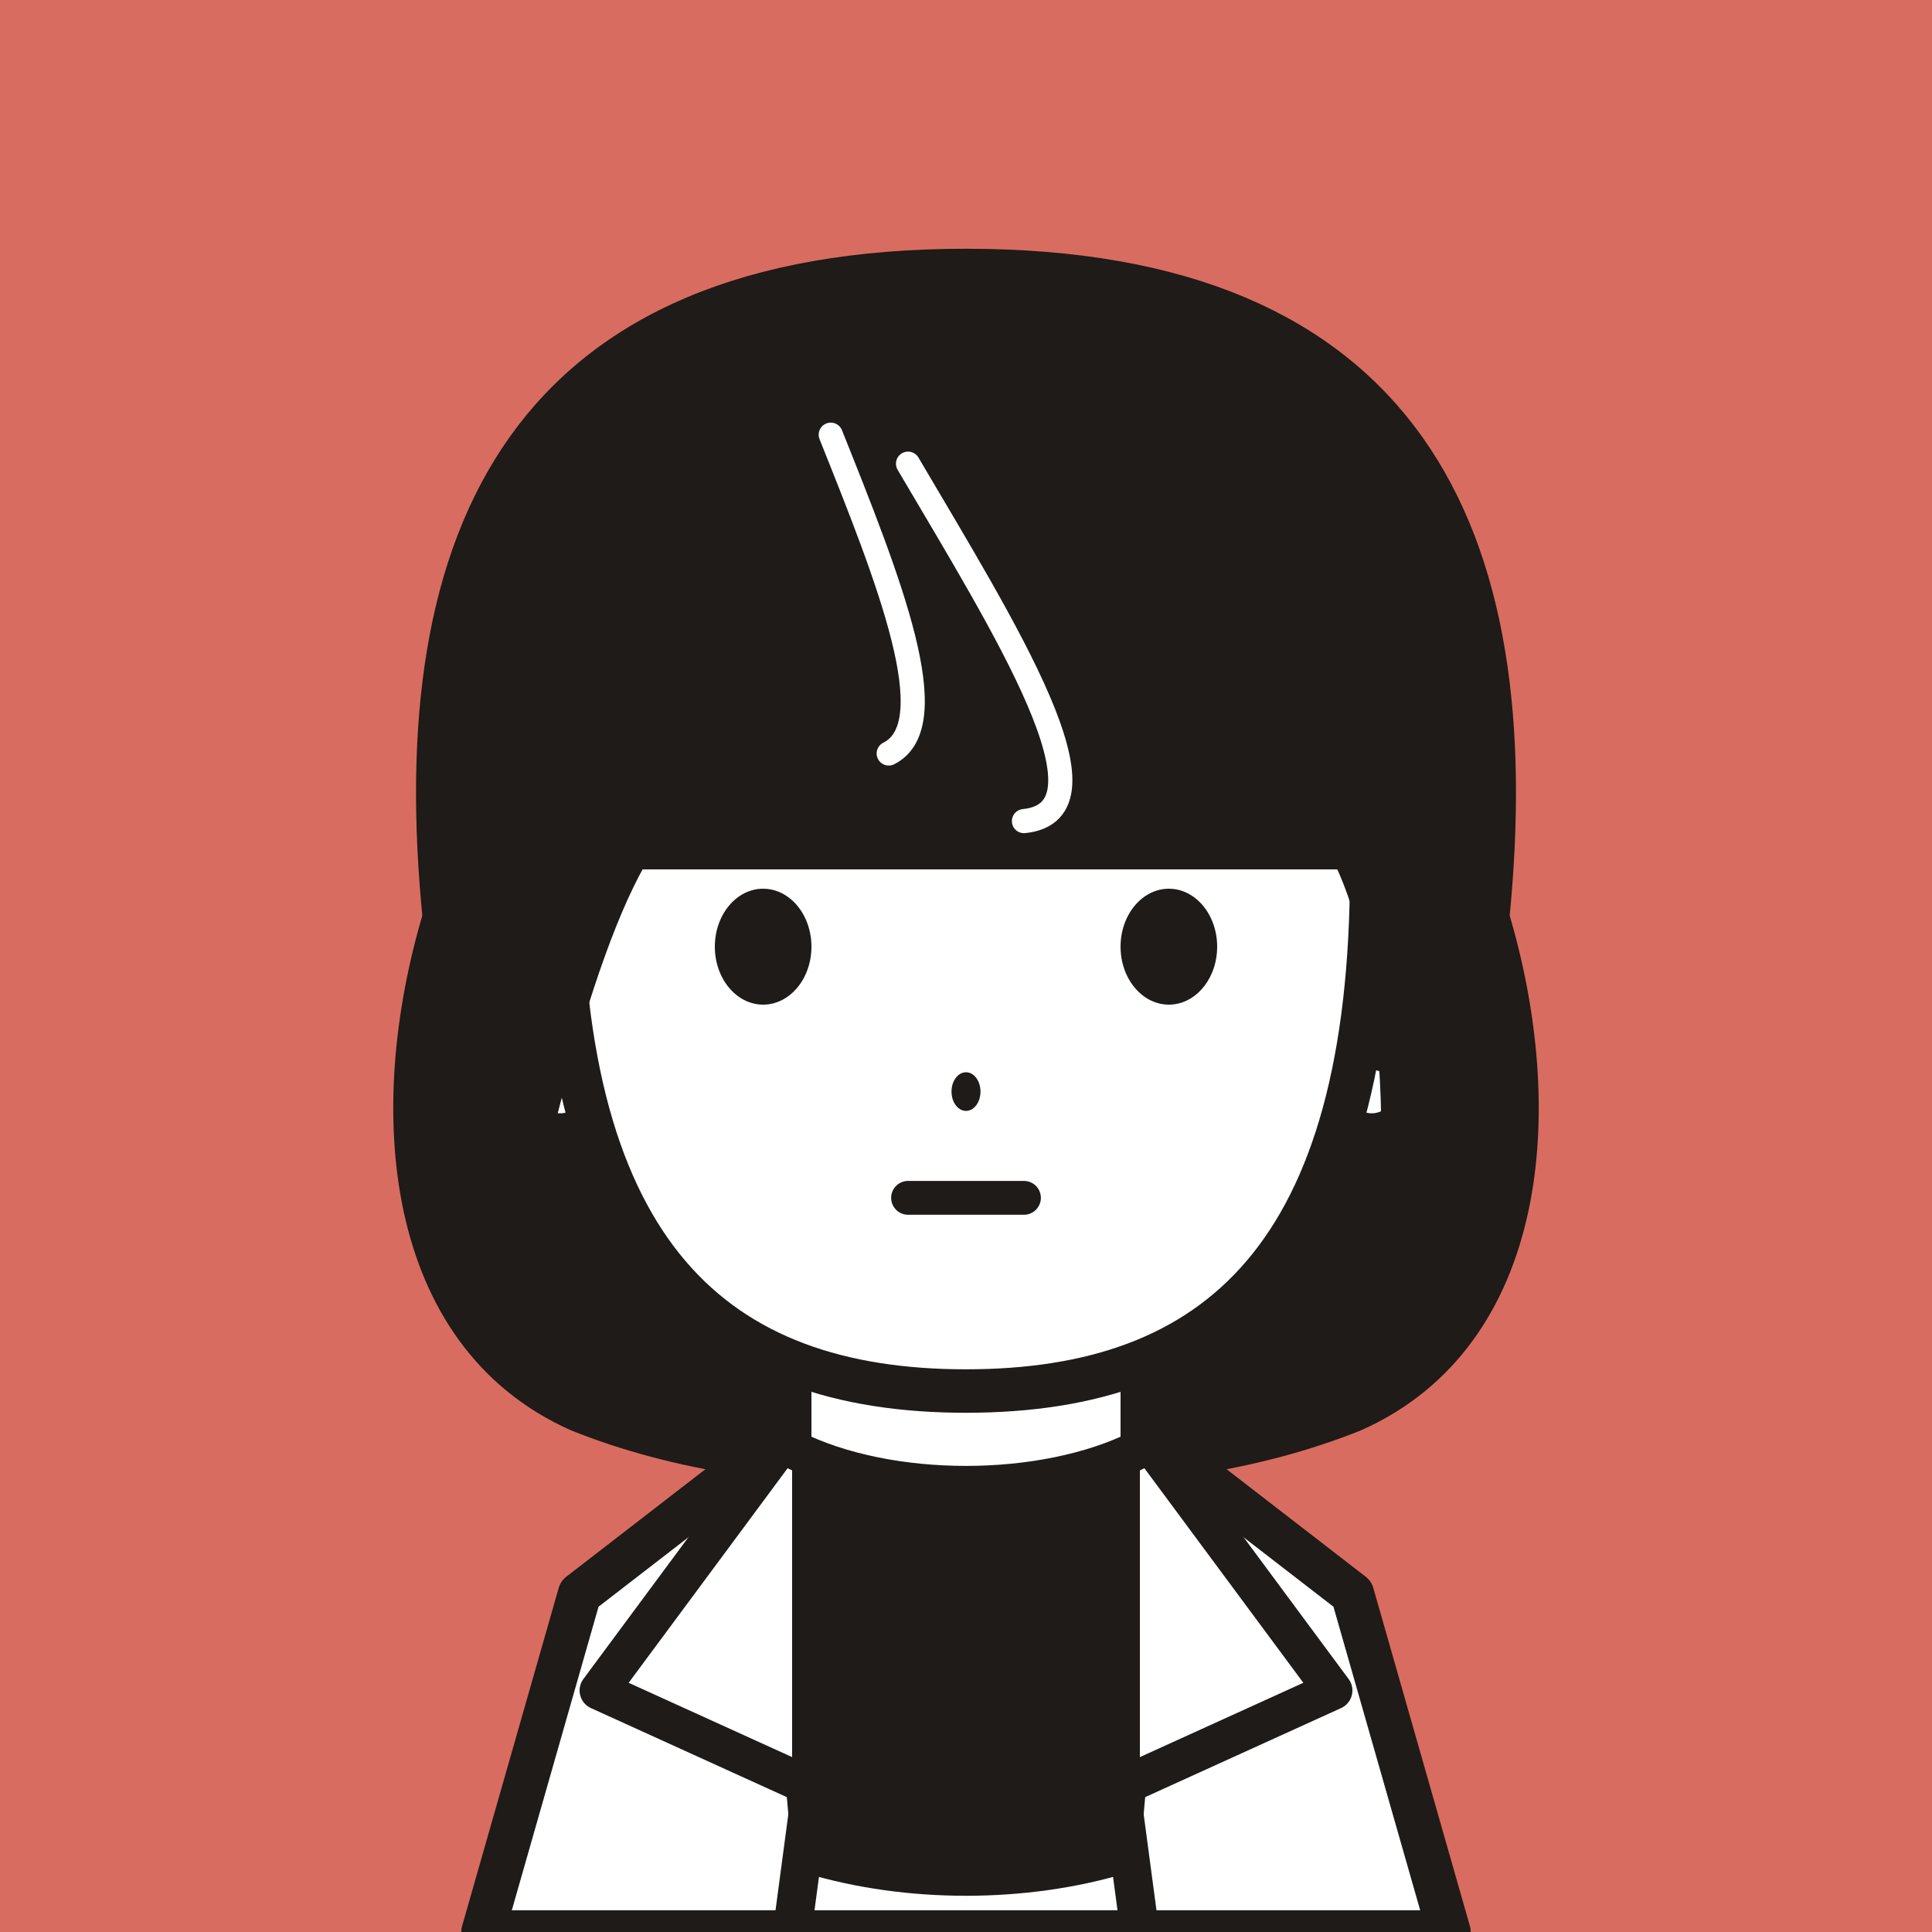
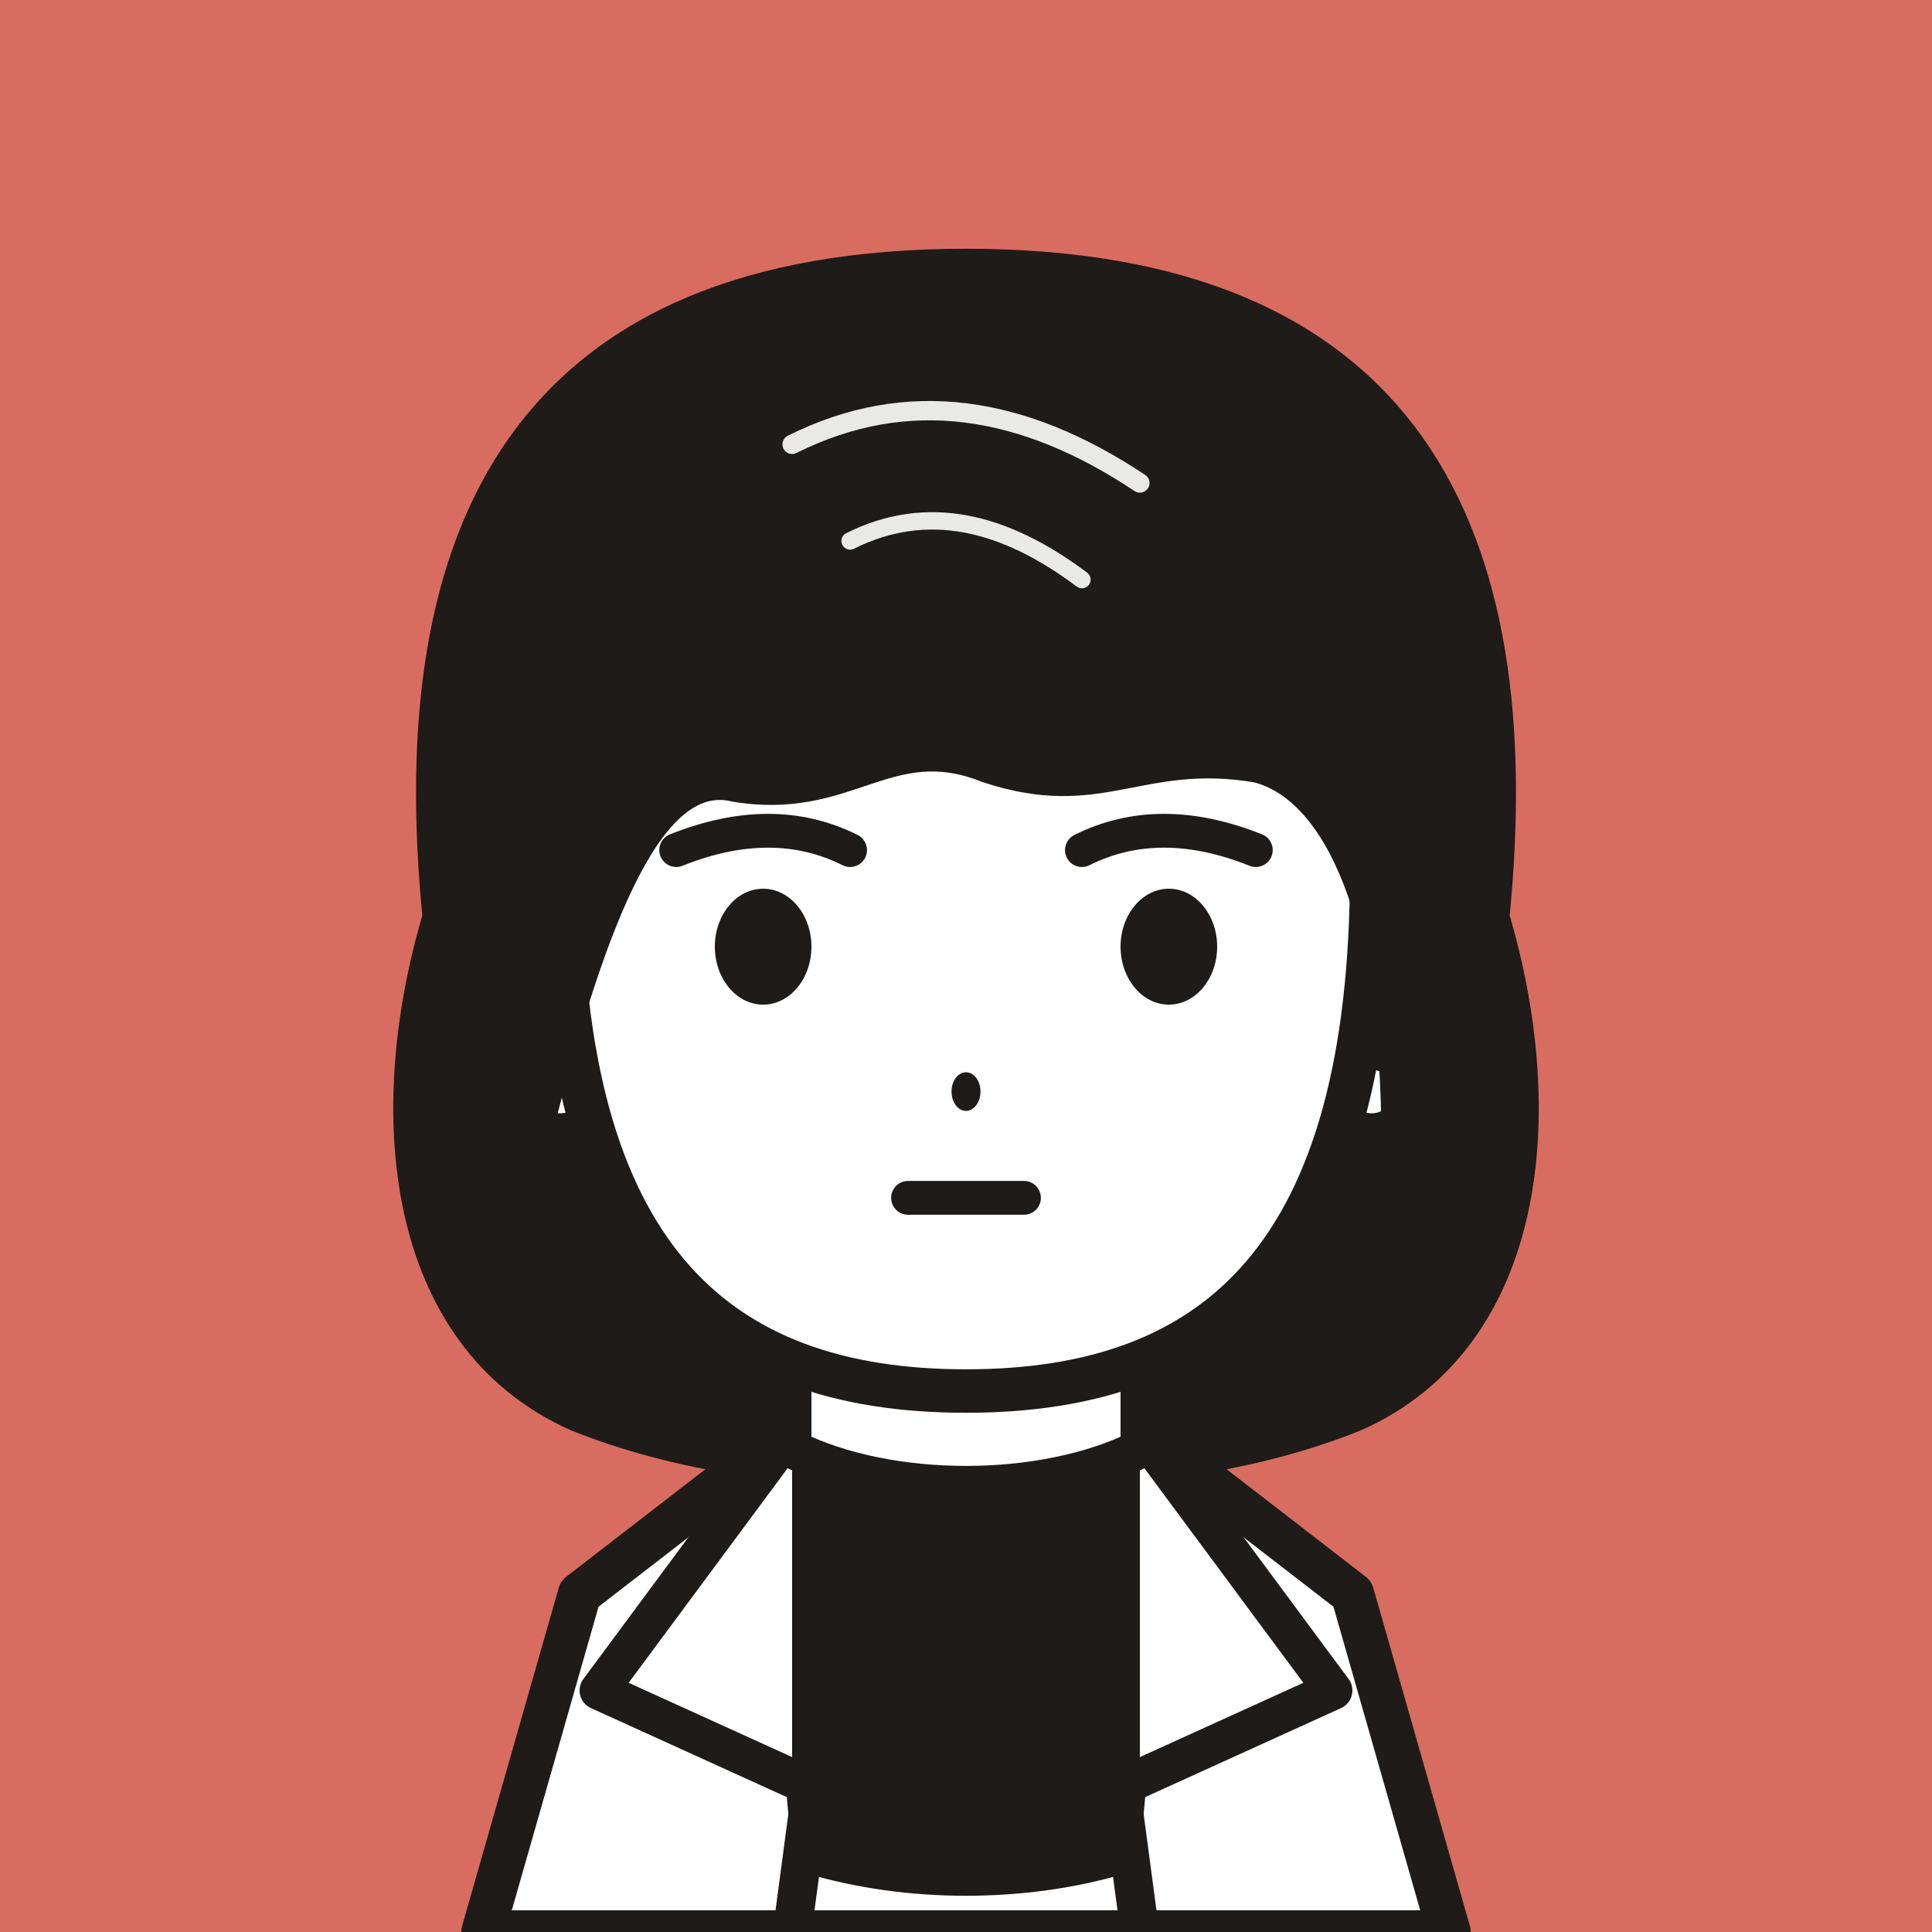
<svg xmlns="http://www.w3.org/2000/svg" viewBox="0 0 200 200" width="100%" height="100%">
  <rect width="200" height="200" fill="#d96c60" />
  <path d="M 46,95 C 40,115 42,138 60,146 C 70,150 82,152 100,152 C 118,152 130,150 140,146 C 158,138 160,115 154,95 C 158,55 145,28 100,28 C 55,28 42,55 46,95 Z" fill="#1e1b18" stroke="#1e1b18" stroke-width="4.5" stroke-linejoin="round" />
  <path d="M 50,200 L 60,165 L 82,148 L 118,148 L 140,165 L 150,200 Z" fill="#ffffff" stroke="#1e1b18" stroke-width="4.5" stroke-linejoin="round" />
  <path d="M 80,148 L 84,192 C 94,195 106,195 116,192 L 120,148 Z" fill="#1e1b18" stroke="#1e1b18" stroke-width="4" />
  <path d="M 82,148 L 62,175 L 84,185 L 82,200" fill="#ffffff" stroke="#1e1b18" stroke-width="4" stroke-linejoin="round" />
  <path d="M 118,148 L 138,175 L 116,185 L 118,200" fill="#ffffff" stroke="#1e1b18" stroke-width="4" stroke-linejoin="round" />
  <path d="M 82,118 L 82,150 C 92,155 108,155 118,150 L 118,118 Z" fill="#ffffff" stroke="#1e1b18" stroke-width="4" stroke-linejoin="round" />
  <path d="M 58,92 C 48,92 48,114 58,114" fill="#ffffff" stroke="#1e1b18" stroke-width="4.5" stroke-linecap="round" />
  <circle cx="58" cy="113" r="3.5" fill="#ffffff" stroke="#1e1b18" stroke-width="2.5" />
  <path d="M 142,92 C 152,92 152,114 142,114" fill="#ffffff" stroke="#1e1b18" stroke-width="4.5" stroke-linecap="round" />
  <circle cx="142" cy="113" r="3.5" fill="#ffffff" stroke="#1e1b18" stroke-width="2.5" />
-   <path d="M 58,90 C 58,130 74,144 100,144 C 126,144 142,130 142,90" fill="#ffffff" stroke="#1e1b18" stroke-width="4.5" stroke-linejoin="round" />
+   <path d="M 58,90 C 58,130 74,144 100,144 C 126,144 142,130 142,90 C 142,45 126,45 100,45 C 74,45 58,45 58,90 Z" fill="#ffffff" stroke="#1e1b18" stroke-width="4.5" stroke-linejoin="round" />
  <path d="M 46,90 C 44,52 60,30 100,30 C 140,30 156,52 154,90 C 154,102 148,114 144,118 C 144,95 138,82 130,80 C 118,78 114,84 102,80 C 92,76 88,84 76,82 C 68,80 62,94 56,118 C 52,114 46,102 46,90 Z" fill="#1e1b18" stroke="#1e1b18" stroke-width="2" />
-   <path d="M 94,48 C 104,65 116,84 106,85" fill="none" stroke="#ffffff" stroke-width="2.5" stroke-linecap="round" />
-   <path d="M 86,45 C 92,60 98,75 92,78" fill="none" stroke="#ffffff" stroke-width="2.5" stroke-linecap="round" />
+   <path d="M 82,46 C 94,40 106,42 118,50" fill="none" stroke="#ffffff" stroke-width="2" stroke-linecap="round" opacity="0.9" />
+   <path d="M 88,56 C 96,52 104,54 112,60" fill="none" stroke="#ffffff" stroke-width="1.8" stroke-linecap="round" opacity="0.9" />
  <path d="M 70,88 Q 80,84 88,88" fill="none" stroke="#1e1b18" stroke-width="3.5" stroke-linecap="round" />
  <path d="M 112,88 Q 120,84 130,88" fill="none" stroke="#1e1b18" stroke-width="3.5" stroke-linecap="round" />
  <ellipse cx="79" cy="98" rx="5" ry="6" fill="#1e1b18" />
  <ellipse cx="121" cy="98" rx="5" ry="6" fill="#1e1b18" />
  <ellipse cx="100" cy="113" rx="1.5" ry="2" fill="#1e1b18" />
  <path d="M 94,124 L 106,124" stroke="#1e1b18" stroke-width="3.5" stroke-linecap="round" />
</svg>
